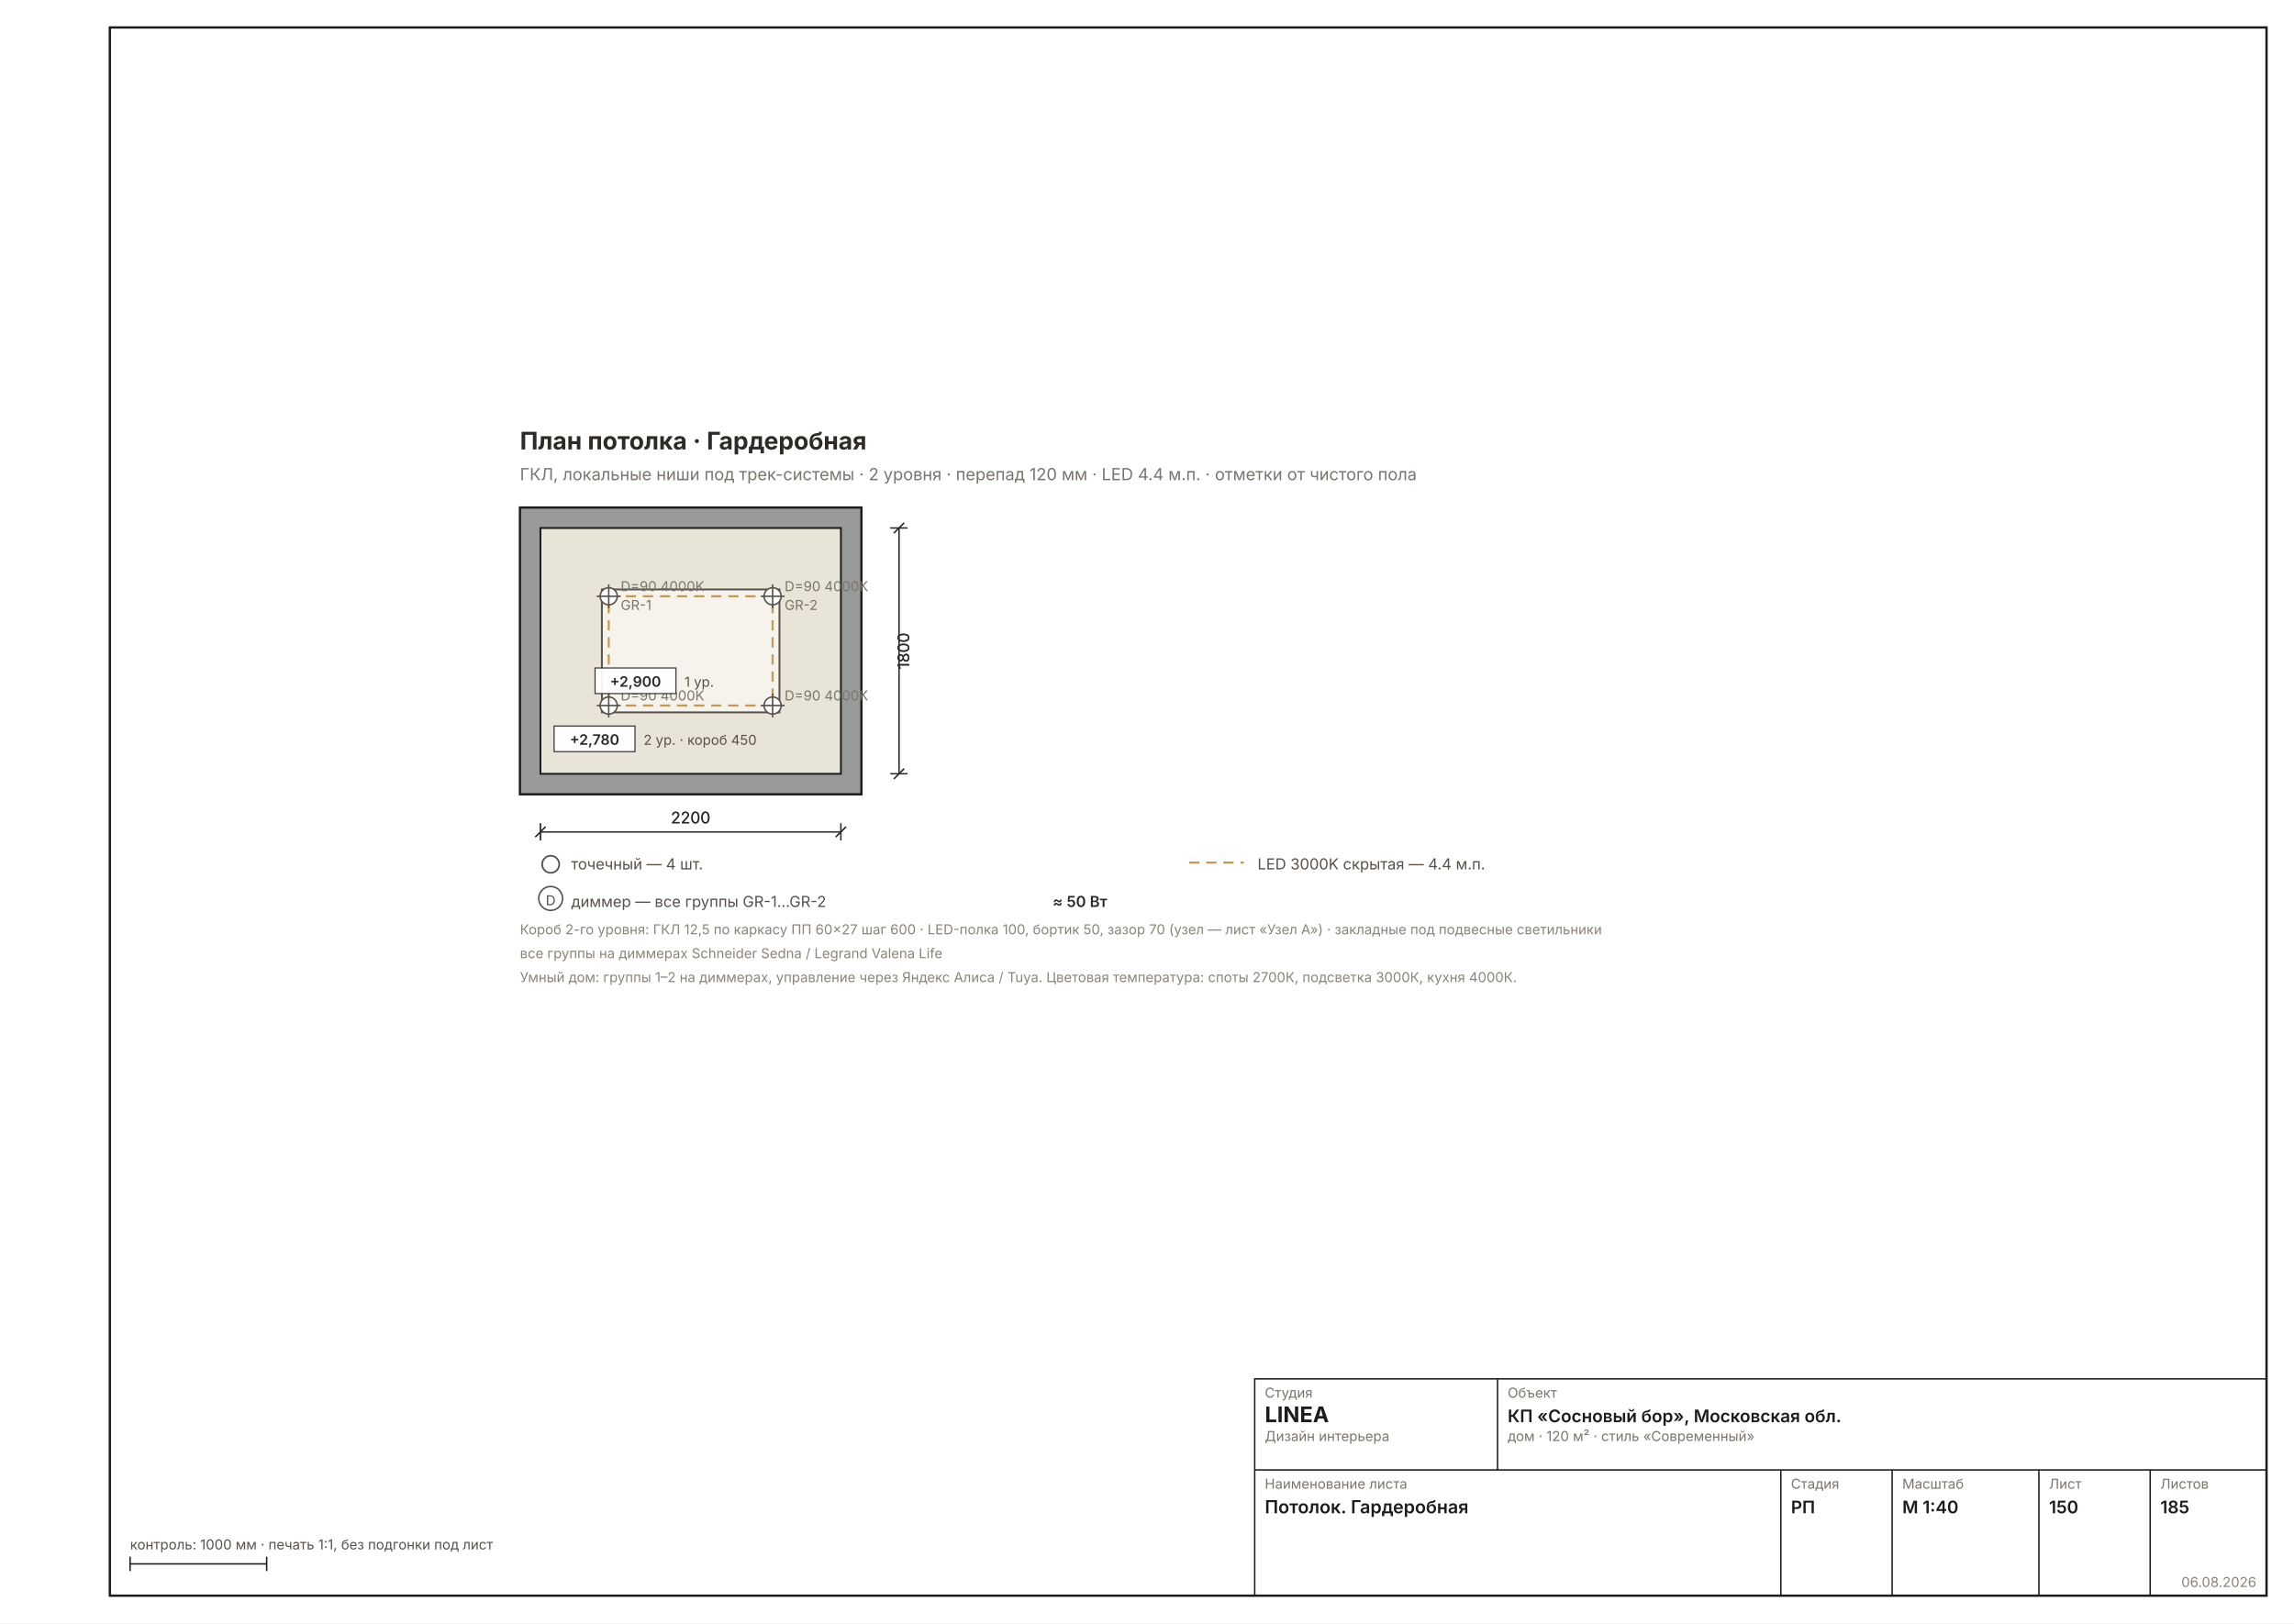
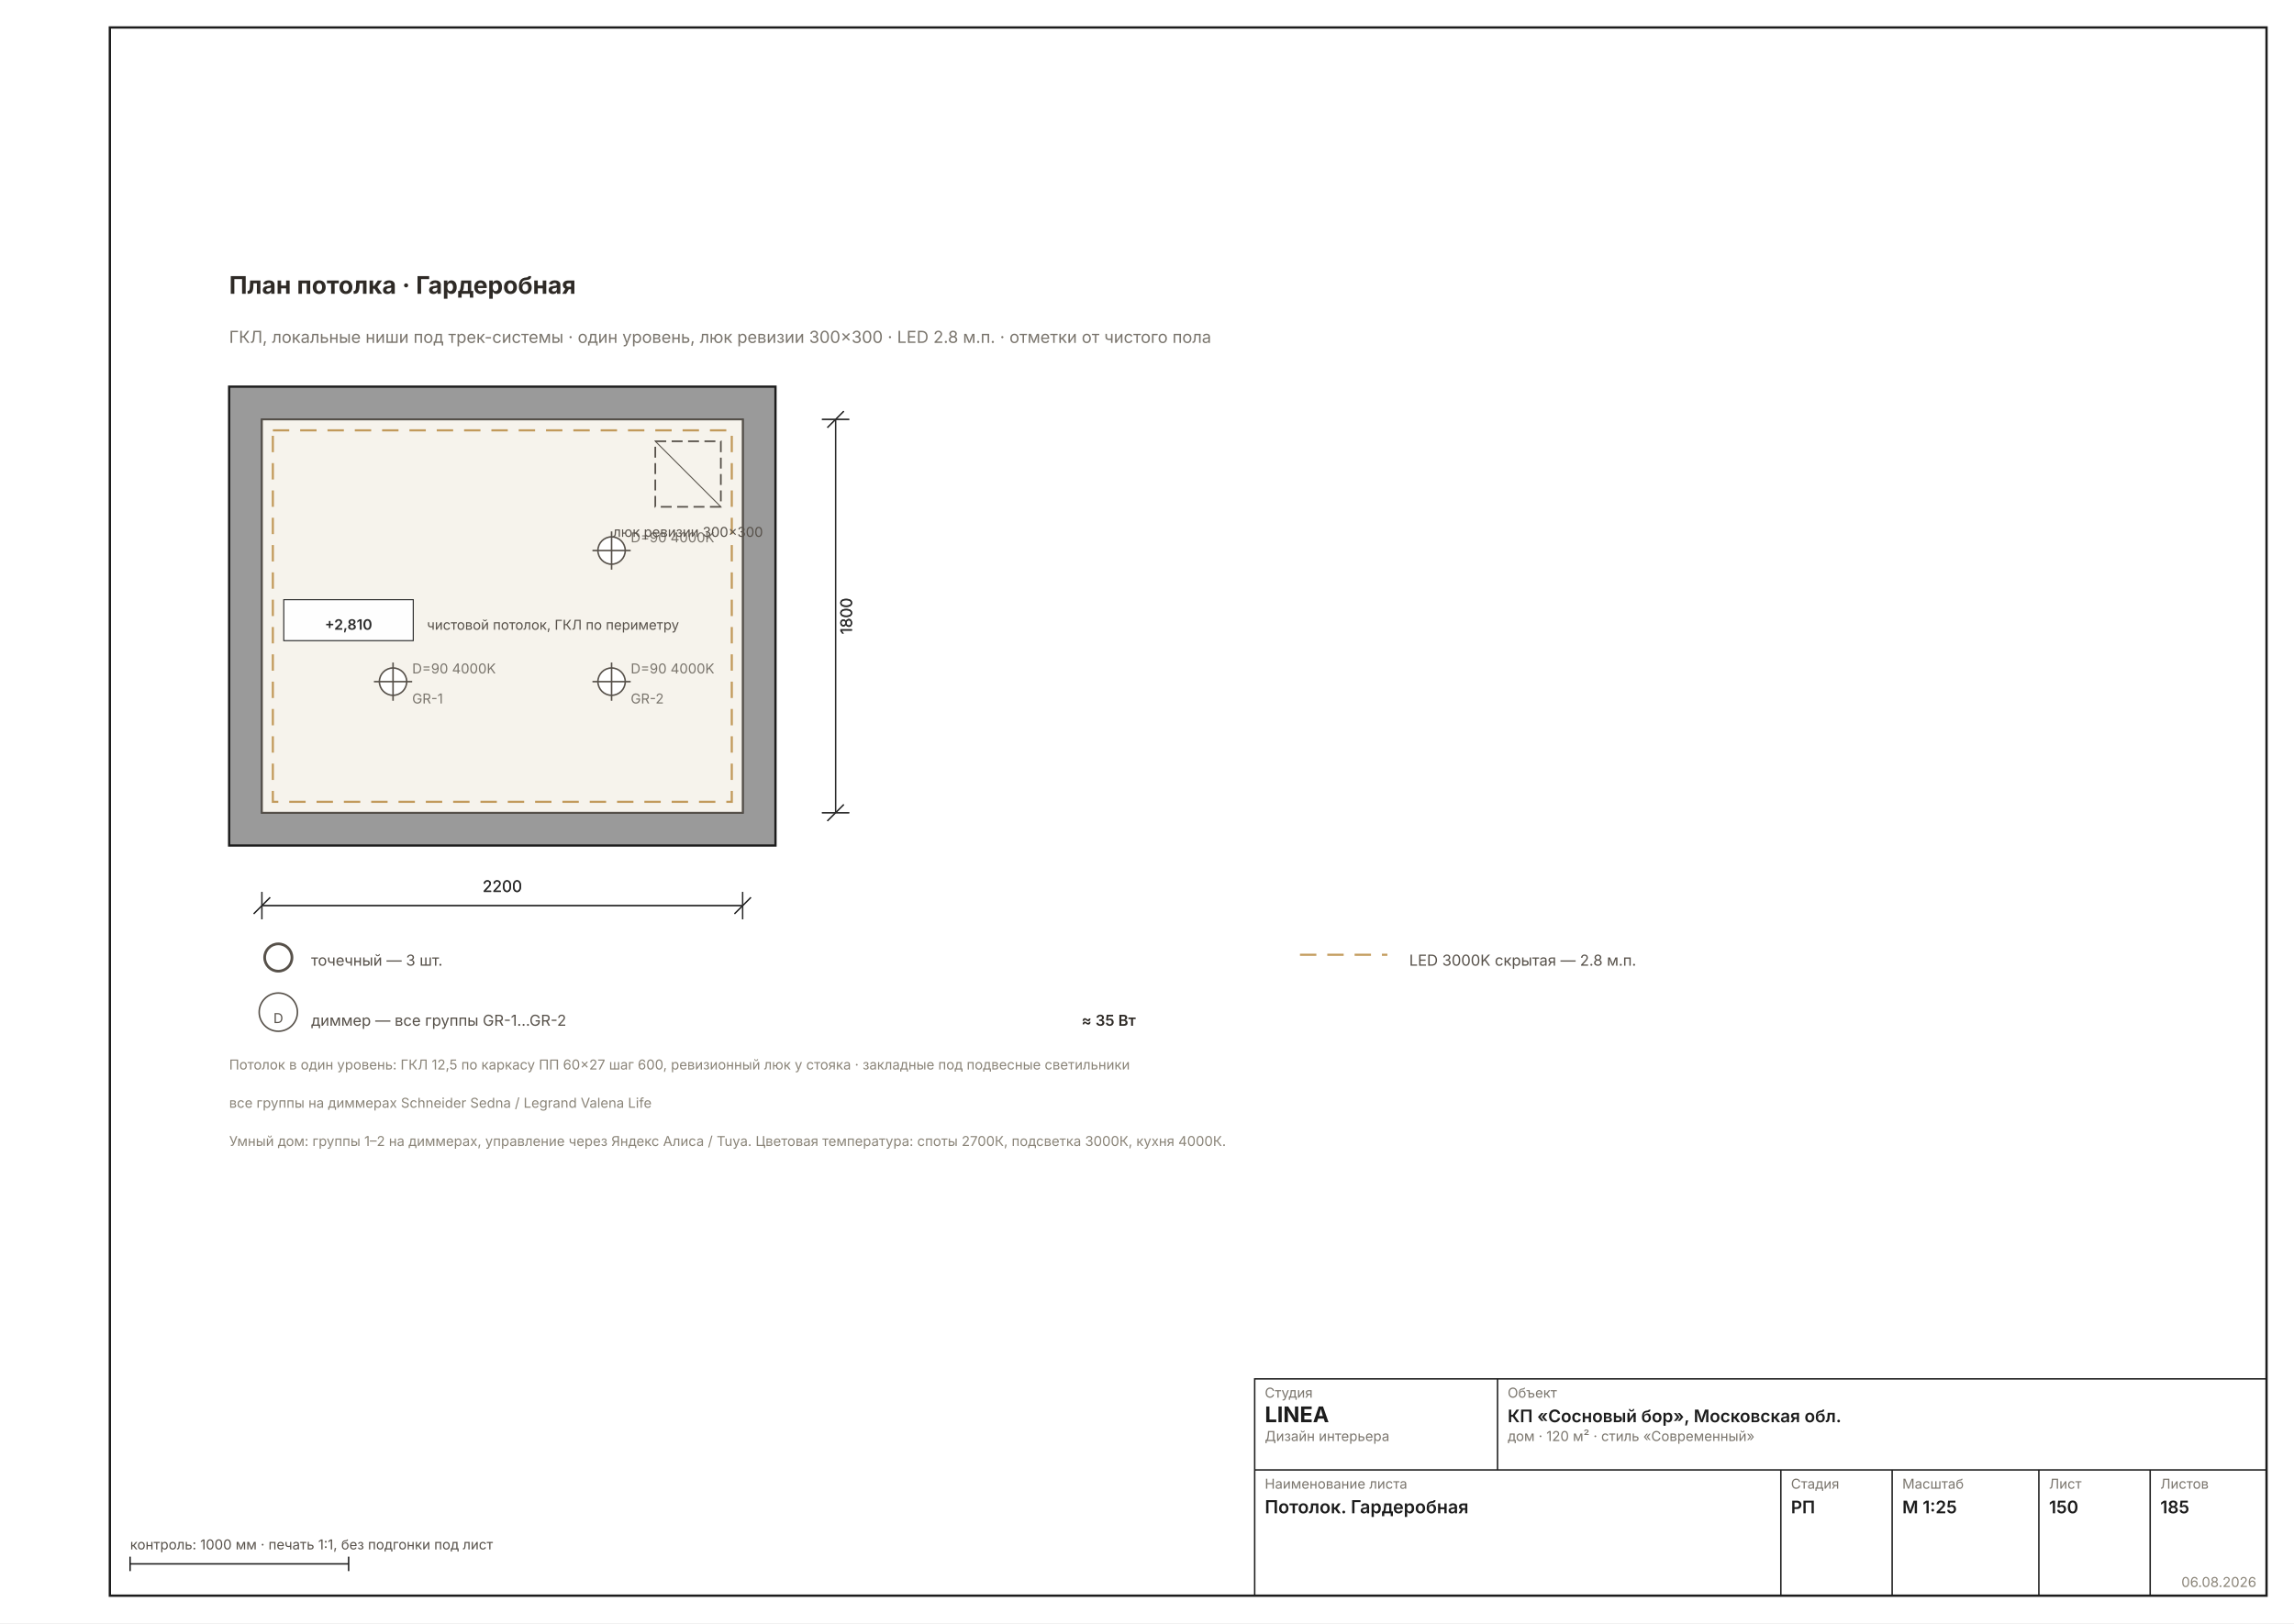
- <svg xmlns="http://www.w3.org/2000/svg" width="1587" height="1123" viewBox="0 0 1587 1123" font-family="Inter, &quot;Helvetica Neue&quot;, Arial, sans-serif" data-sheet="ceiling-room" data-scale="1:40">
+ <svg xmlns="http://www.w3.org/2000/svg" width="1587" height="1123" viewBox="0 0 1587 1123" font-family="Inter, &quot;Helvetica Neue&quot;, Arial, sans-serif" data-sheet="ceiling-room" data-scale="1:25">
  <rect width="1587" height="1123" fill="#FFFFFF" />
  <rect x="76" y="19" width="1492" height="1085" fill="none" stroke="#1C1C1C" stroke-width="1.6" />
-   <g transform="translate(267.5759 259.0044) scale(1.1811)">
+   <g transform="translate(11.11824 120.0992) scale(1.8898)">
    <defs>
      <pattern id="rh150" width="7" height="7" patternUnits="userSpaceOnUse" patternTransform="rotate(45)">
        <rect width="7" height="7" fill="#9A9A9A" />
-         <line x1="0" y1="0" x2="0" y2="7" stroke="#6E6E6E" stroke-width="1.78" />
+         <line x1="0" y1="0" x2="0" y2="7" stroke="#6E6E6E" stroke-width="1.11" />
      </pattern>
    </defs>
-     <rect x="78" y="78" width="200" height="168" fill="#9A9A9A" stroke="#1C1C1C" stroke-width="1.33" />
-     <rect x="90" y="90" width="176" height="144" fill="#E9E4D8" stroke="#1C1C1C" stroke-width="1.07" />
-     <rect x="126" y="126" width="104" height="72" fill="#F6F3EC" stroke="#57514A" stroke-width="1.07" />
-     <rect x="130" y="130" width="96" height="64" fill="none" stroke="#C29A5B" stroke-width="1.24" stroke-dasharray="6 4" />
-     <g stroke="#57514A" stroke-width="0.89">
-       <circle cx="130" cy="130" r="5" fill="#FFF" />
-       <line x1="123" y1="130" x2="137" y2="130" />
-       <line x1="130" y1="123" x2="130" y2="137" />
+     <rect x="78" y="78" width="200" height="168" fill="#9A9A9A" stroke="#1C1C1C" stroke-width="0.83" />
+     <rect x="90" y="90" width="176" height="144" fill="#E9E4D8" stroke="#1C1C1C" stroke-width="0.67" />
+     <rect x="90" y="90" width="176" height="144" fill="#F6F3EC" stroke="#57514A" stroke-width="0.67" />
+     <rect x="94" y="94" width="168" height="136" fill="none" stroke="#C29A5B" stroke-width="0.78" stroke-dasharray="6 4" />
+     <g stroke="#57514A" stroke-width="0.56">
+       <circle cx="138" cy="186" r="5" fill="#FFF" />
+       <line x1="131" y1="186" x2="145" y2="186" />
+       <line x1="138" y1="179" x2="138" y2="193" />
    </g>
-     <text x="137" y="127" font-size="8.00" fill="#7A756D">D=90 4000K</text>
-     <text x="137" y="138" font-size="8.00" fill="#7A756D">GR-1</text>
-     <g stroke="#57514A" stroke-width="0.89">
-       <circle cx="130" cy="194" r="5" fill="#FFF" />
-       <line x1="123" y1="194" x2="137" y2="194" />
-       <line x1="130" y1="187" x2="130" y2="201" />
+     <text x="145" y="183" font-size="5.00" fill="#7A756D">D=90 4000K</text>
+     <text x="145" y="194" font-size="5.00" fill="#7A756D">GR-1</text>
+     <g stroke="#57514A" stroke-width="0.56">
+       <circle cx="218" cy="138" r="5" fill="#FFF" />
+       <line x1="211" y1="138" x2="225" y2="138" />
+       <line x1="218" y1="131" x2="218" y2="145" />
    </g>
-     <text x="137" y="191" font-size="8.00" fill="#7A756D">D=90 4000K</text>
-     <g stroke="#57514A" stroke-width="0.89">
-       <circle cx="226" cy="130" r="5" fill="#FFF" />
-       <line x1="219" y1="130" x2="233" y2="130" />
-       <line x1="226" y1="123" x2="226" y2="137" />
+     <text x="225" y="135" font-size="5.00" fill="#7A756D">D=90 4000K</text>
+     <g stroke="#57514A" stroke-width="0.56">
+       <circle cx="218" cy="186" r="5" fill="#FFF" />
+       <line x1="211" y1="186" x2="225" y2="186" />
+       <line x1="218" y1="179" x2="218" y2="193" />
    </g>
-     <text x="233" y="127" font-size="8.00" fill="#7A756D">D=90 4000K</text>
-     <text x="233" y="138" font-size="8.00" fill="#7A756D">GR-2</text>
-     <g stroke="#57514A" stroke-width="0.89">
-       <circle cx="226" cy="194" r="5" fill="#FFF" />
-       <line x1="219" y1="194" x2="233" y2="194" />
-       <line x1="226" y1="187" x2="226" y2="201" />
-     </g>
-     <text x="233" y="191" font-size="8.00" fill="#7A756D">D=90 4000K</text>
+     <text x="225" y="183" font-size="5.00" fill="#7A756D">D=90 4000K</text>
+     <text x="225" y="194" font-size="5.00" fill="#7A756D">GR-2</text>
    <g data-el="chain">
-       <g data-el="dim" stroke="#2A2A2A" stroke-width="0.71" fill="none">
+       <g data-el="dim" stroke="#2A2A2A" stroke-width="0.44" fill="none">
        <line x1="90" y1="268" x2="266" y2="268" />
        <line x1="90" y1="263" x2="90" y2="273" />
        <line x1="266" y1="263" x2="266" y2="273" />
        <line x1="87" y1="271" x2="93" y2="265" />
        <line x1="263" y1="271" x2="269" y2="265" />
      </g>
-       <text x="178" y="263" font-size="9.33" fill="#2A2A2A" text-anchor="middle">2200</text>
+       <text x="178" y="263" font-size="5.83" fill="#2A2A2A" text-anchor="middle">2200</text>
    </g>
    <g data-el="chain">
-       <g data-el="dim" stroke="#2A2A2A" stroke-width="0.71" fill="none">
+       <g data-el="dim" stroke="#2A2A2A" stroke-width="0.44" fill="none">
        <line x1="300" y1="90" x2="300" y2="234" />
        <line x1="295" y1="90" x2="305" y2="90" />
        <line x1="295" y1="234" x2="305" y2="234" />
        <line x1="297" y1="93" x2="303" y2="87" />
        <line x1="297" y1="237" x2="303" y2="231" />
      </g>
-       <text x="306" y="162" font-size="9.33" fill="#2A2A2A" transform="rotate(-90 306 162)" text-anchor="middle">1800</text>
+       <text x="306" y="162" font-size="5.83" fill="#2A2A2A" transform="rotate(-90 306 162)" text-anchor="middle">1800</text>
    </g>
+     <rect x="234" y="98" width="24" height="24" fill="none" stroke="#57514A" stroke-width="0.61" stroke-dasharray="4 2" />
+     <line x1="234" y1="98" x2="258" y2="122" stroke="#57514A" stroke-width="0.36" />
+     <text x="246" y="133" font-size="5.00" fill="#57514A" text-anchor="middle">люк ревизии 300×300</text>
    <g data-el="level">
-       <rect x="98" y="206" width="47.4" height="15" fill="#FFFFFFEE" stroke="#2A2A2A" stroke-width="0.62" />
-       <text x="121.7" y="217" font-size="8.45" font-weight="600" fill="#2A2A2A" text-anchor="middle">+2,780</text>
+       <rect x="98" y="156" width="47.4" height="15" fill="#FFFFFFEE" stroke="#2A2A2A" stroke-width="0.39" />
+       <text x="121.7" y="167" font-size="5.28" font-weight="600" fill="#2A2A2A" text-anchor="middle">+2,810</text>
    </g>
-     <text x="150.4" y="217" font-size="8.00" fill="#57514A">2 ур. · короб 450</text>
-     <g font-size="8.89" fill="#2E2A26" />
-     <g data-el="level">
-       <rect x="122" y="172" width="47.4" height="15" fill="#FFFFFFEE" stroke="#2A2A2A" stroke-width="0.62" />
-       <text x="145.7" y="183" font-size="8.45" font-weight="600" fill="#2A2A2A" text-anchor="middle">+2,900</text>
-     </g>
-     <text x="174.4" y="183" font-size="8.00" fill="#57514A">1 ур.</text>
-     <text x="78" y="44" font-size="14.22" font-weight="700" fill="#2E2A26">План потолка · Гардеробная</text>
-     <text x="78" y="62" font-size="9.78" fill="#7A756D">ГКЛ, локальные ниши под трек-системы · 2 уровня · перепад 120 мм · LED 4.4 м.п. · отметки от чистого пола</text>
-     <g data-el="dim" stroke="#2A2A2A" stroke-width="0.71" fill="none">
+     <text x="150.4" y="167" font-size="5.00" fill="#57514A">чистовой потолок, ГКЛ по периметру</text>
+     <g font-size="5.56" fill="#2E2A26" />
+     <text x="78" y="44" font-size="8.89" font-weight="700" fill="#2E2A26">План потолка · Гардеробная</text>
+     <text x="78" y="62" font-size="6.11" fill="#7A756D">ГКЛ, локальные ниши под трек-системы · один уровень, люк ревизии 300×300 · LED 2.8 м.п. · отметки от чистого пола</text>
+     <g data-el="dim" stroke="#2A2A2A" stroke-width="0.44" fill="none">
      <line x1="90" y1="268" x2="266" y2="268" />
      <line x1="90" y1="263" x2="90" y2="273" />
      <line x1="266" y1="263" x2="266" y2="273" />
      <line x1="87" y1="271" x2="93" y2="265" />
      <line x1="263" y1="271" x2="269" y2="265" />
    </g>
-     <text x="178" y="263" font-size="9.33" fill="#2A2A2A" text-anchor="middle">2200</text>
-     <g data-el="dim" stroke="#2A2A2A" stroke-width="0.71" fill="none">
+     <text x="178" y="263" font-size="5.83" fill="#2A2A2A" text-anchor="middle">2200</text>
+     <g data-el="dim" stroke="#2A2A2A" stroke-width="0.44" fill="none">
      <line x1="300" y1="90" x2="300" y2="234" />
      <line x1="295" y1="90" x2="305" y2="90" />
      <line x1="295" y1="234" x2="305" y2="234" />
      <line x1="297" y1="93" x2="303" y2="87" />
      <line x1="297" y1="237" x2="303" y2="231" />
    </g>
-     <text x="306" y="162" font-size="9.33" fill="#2A2A2A" transform="rotate(-90 306 162)" text-anchor="middle">1800</text>
-     <g font-size="8.89" fill="#57514A">
+     <text x="306" y="162" font-size="5.83" fill="#2A2A2A" transform="rotate(-90 306 162)" text-anchor="middle">1800</text>
+     <g font-size="5.56" fill="#57514A">
      <circle cx="96" cy="287" r="5" fill="#FFF" stroke="#57514A" />
-       <text x="108" y="290">точечный — 4 шт.</text>
-       <line x1="470" y1="286" x2="502" y2="286" stroke="#C29A5B" stroke-width="1.24" stroke-dasharray="6 4" />
-       <text x="510" y="290">LED 3000K скрытая — 4.4 м.п.</text>
-       <circle cx="96" cy="307" r="7" fill="none" stroke="#57514A" stroke-width="0.89" />
-       <text x="96" y="311" font-size="8.00" text-anchor="middle" fill="#57514A">D</text>
+       <text x="108" y="290">точечный — 3 шт.</text>
+       <line x1="470" y1="286" x2="502" y2="286" stroke="#C29A5B" stroke-width="0.78" stroke-dasharray="6 4" />
+       <text x="510" y="290">LED 3000K скрытая — 2.8 м.п.</text>
+       <circle cx="96" cy="307" r="7" fill="none" stroke="#57514A" stroke-width="0.56" />
+       <text x="96" y="311" font-size="5.00" text-anchor="middle" fill="#57514A">D</text>
      <text x="108" y="312">диммер — все группы GR-1…GR-2</text>
-       <text x="390" y="312" font-weight="600" fill="#2E2A26">≈ 50 Вт</text>
+       <text x="390" y="312" font-weight="600" fill="#2E2A26">≈ 35 Вт</text>
    </g>
-     <text x="78" y="328" font-size="8.00" fill="#8A8478">Короб 2-го уровня: ГКЛ 12,5 по каркасу ПП 60×27 шаг 600 · LED-полка 100, бортик 50, зазор 70 (узел — лист «Узел А») · закладные под подвесные светильники</text>
-     <text x="78" y="342" font-size="8.00" fill="#8A8478">все группы на диммерах Schneider Sedna / Legrand Valena Life</text>
-     <text x="78" y="356" font-size="8.00" fill="#8A8478">Умный дом: группы 1–2 на диммерах, управление через Яндекс Алиса / Tuya. Цветовая температура: споты 2700К, подсветка 3000К, кухня 4000К.</text>
+     <text x="78" y="328" font-size="5.00" fill="#8A8478">Потолок в один уровень: ГКЛ 12,5 по каркасу ПП 60×27 шаг 600, ревизионный люк у стояка · закладные под подвесные светильники</text>
+     <text x="78" y="342" font-size="5.00" fill="#8A8478">все группы на диммерах Schneider Sedna / Legrand Valena Life</text>
+     <text x="78" y="356" font-size="5.00" fill="#8A8478">Умный дом: группы 1–2 на диммерах, управление через Яндекс Алиса / Tuya. Цветовая температура: споты 2700К, подсветка 3000К, кухня 4000К.</text>
  </g>
  <g data-el="stamp" stroke="#1C1C1C" stroke-width="1" fill="none">
    <rect x="868" y="954" width="700" height="150" />
    <line x1="868" y1="1017" x2="1568" y2="1017" />
    <line x1="1036" y1="954" x2="1036" y2="1017" />
    <line x1="1232" y1="1017" x2="1232" y2="1104" />
    <line x1="1309" y1="1017" x2="1309" y2="1104" />
    <line x1="1410.5" y1="1017" x2="1410.5" y2="1104" />
    <line x1="1487.5" y1="1017" x2="1487.5" y2="1104" />
  </g>
  <text x="875" y="967" font-size="9.5" fill="#7A756D">Студия</text>
  <text x="875" y="984" font-size="15" font-weight="700" fill="#1C1C1C">LINEA</text>
  <text x="875" y="997" font-size="9.5" fill="#7A756D">Дизайн интерьера</text>
  <text x="1043" y="967" font-size="9.5" fill="#7A756D">Объект</text>
  <text x="1043" y="984" font-size="12" font-weight="600" fill="#1C1C1C">КП «Сосновый бор», Московская обл.</text>
  <text x="1043" y="997" font-size="9.5" fill="#7A756D">дом · 120 м² · стиль «Современный»</text>
  <text x="875" y="1030" font-size="9.5" fill="#7A756D">Наименование листа</text>
  <text x="875" y="1047" font-size="12.5" font-weight="600" fill="#1C1C1C">Потолок. Гардеробная</text>
  <text x="1239" y="1030" font-size="9.5" fill="#7A756D">Стадия</text>
  <text x="1239" y="1047" font-size="12" font-weight="600" fill="#1C1C1C">РП</text>
  <text x="1316" y="1030" font-size="9.5" fill="#7A756D">Масштаб</text>
-   <text x="1316" y="1047" font-size="12" font-weight="600" fill="#1C1C1C">М 1:40</text>
+   <text x="1316" y="1047" font-size="12" font-weight="600" fill="#1C1C1C">М 1:25</text>
  <text x="1417.5" y="1030" font-size="9.5" fill="#7A756D">Лист</text>
  <text x="1417.5" y="1047" font-size="12" font-weight="600" fill="#1C1C1C">150</text>
  <text x="1494.5" y="1030" font-size="9.5" fill="#7A756D">Листов</text>
  <text x="1494.5" y="1047" font-size="12" font-weight="600" fill="#1C1C1C">185</text>
  <text x="1561" y="1098" font-size="9.5" fill="#8A8478" text-anchor="end">06.08.2026</text>
  <g stroke="#1C1C1C" stroke-width="1">
-     <line x1="90" y1="1082" x2="184.488" y2="1082" />
+     <line x1="90" y1="1082" x2="241.184" y2="1082" />
    <line x1="90" y1="1077" x2="90" y2="1087" />
-     <line x1="184.488" y1="1077" x2="184.488" y2="1087" />
+     <line x1="241.184" y1="1077" x2="241.184" y2="1087" />
  </g>
  <text x="90" y="1072" font-size="9.5" fill="#57514A">контроль: 1000 мм · печать 1:1, без подгонки под лист</text>
</svg>
